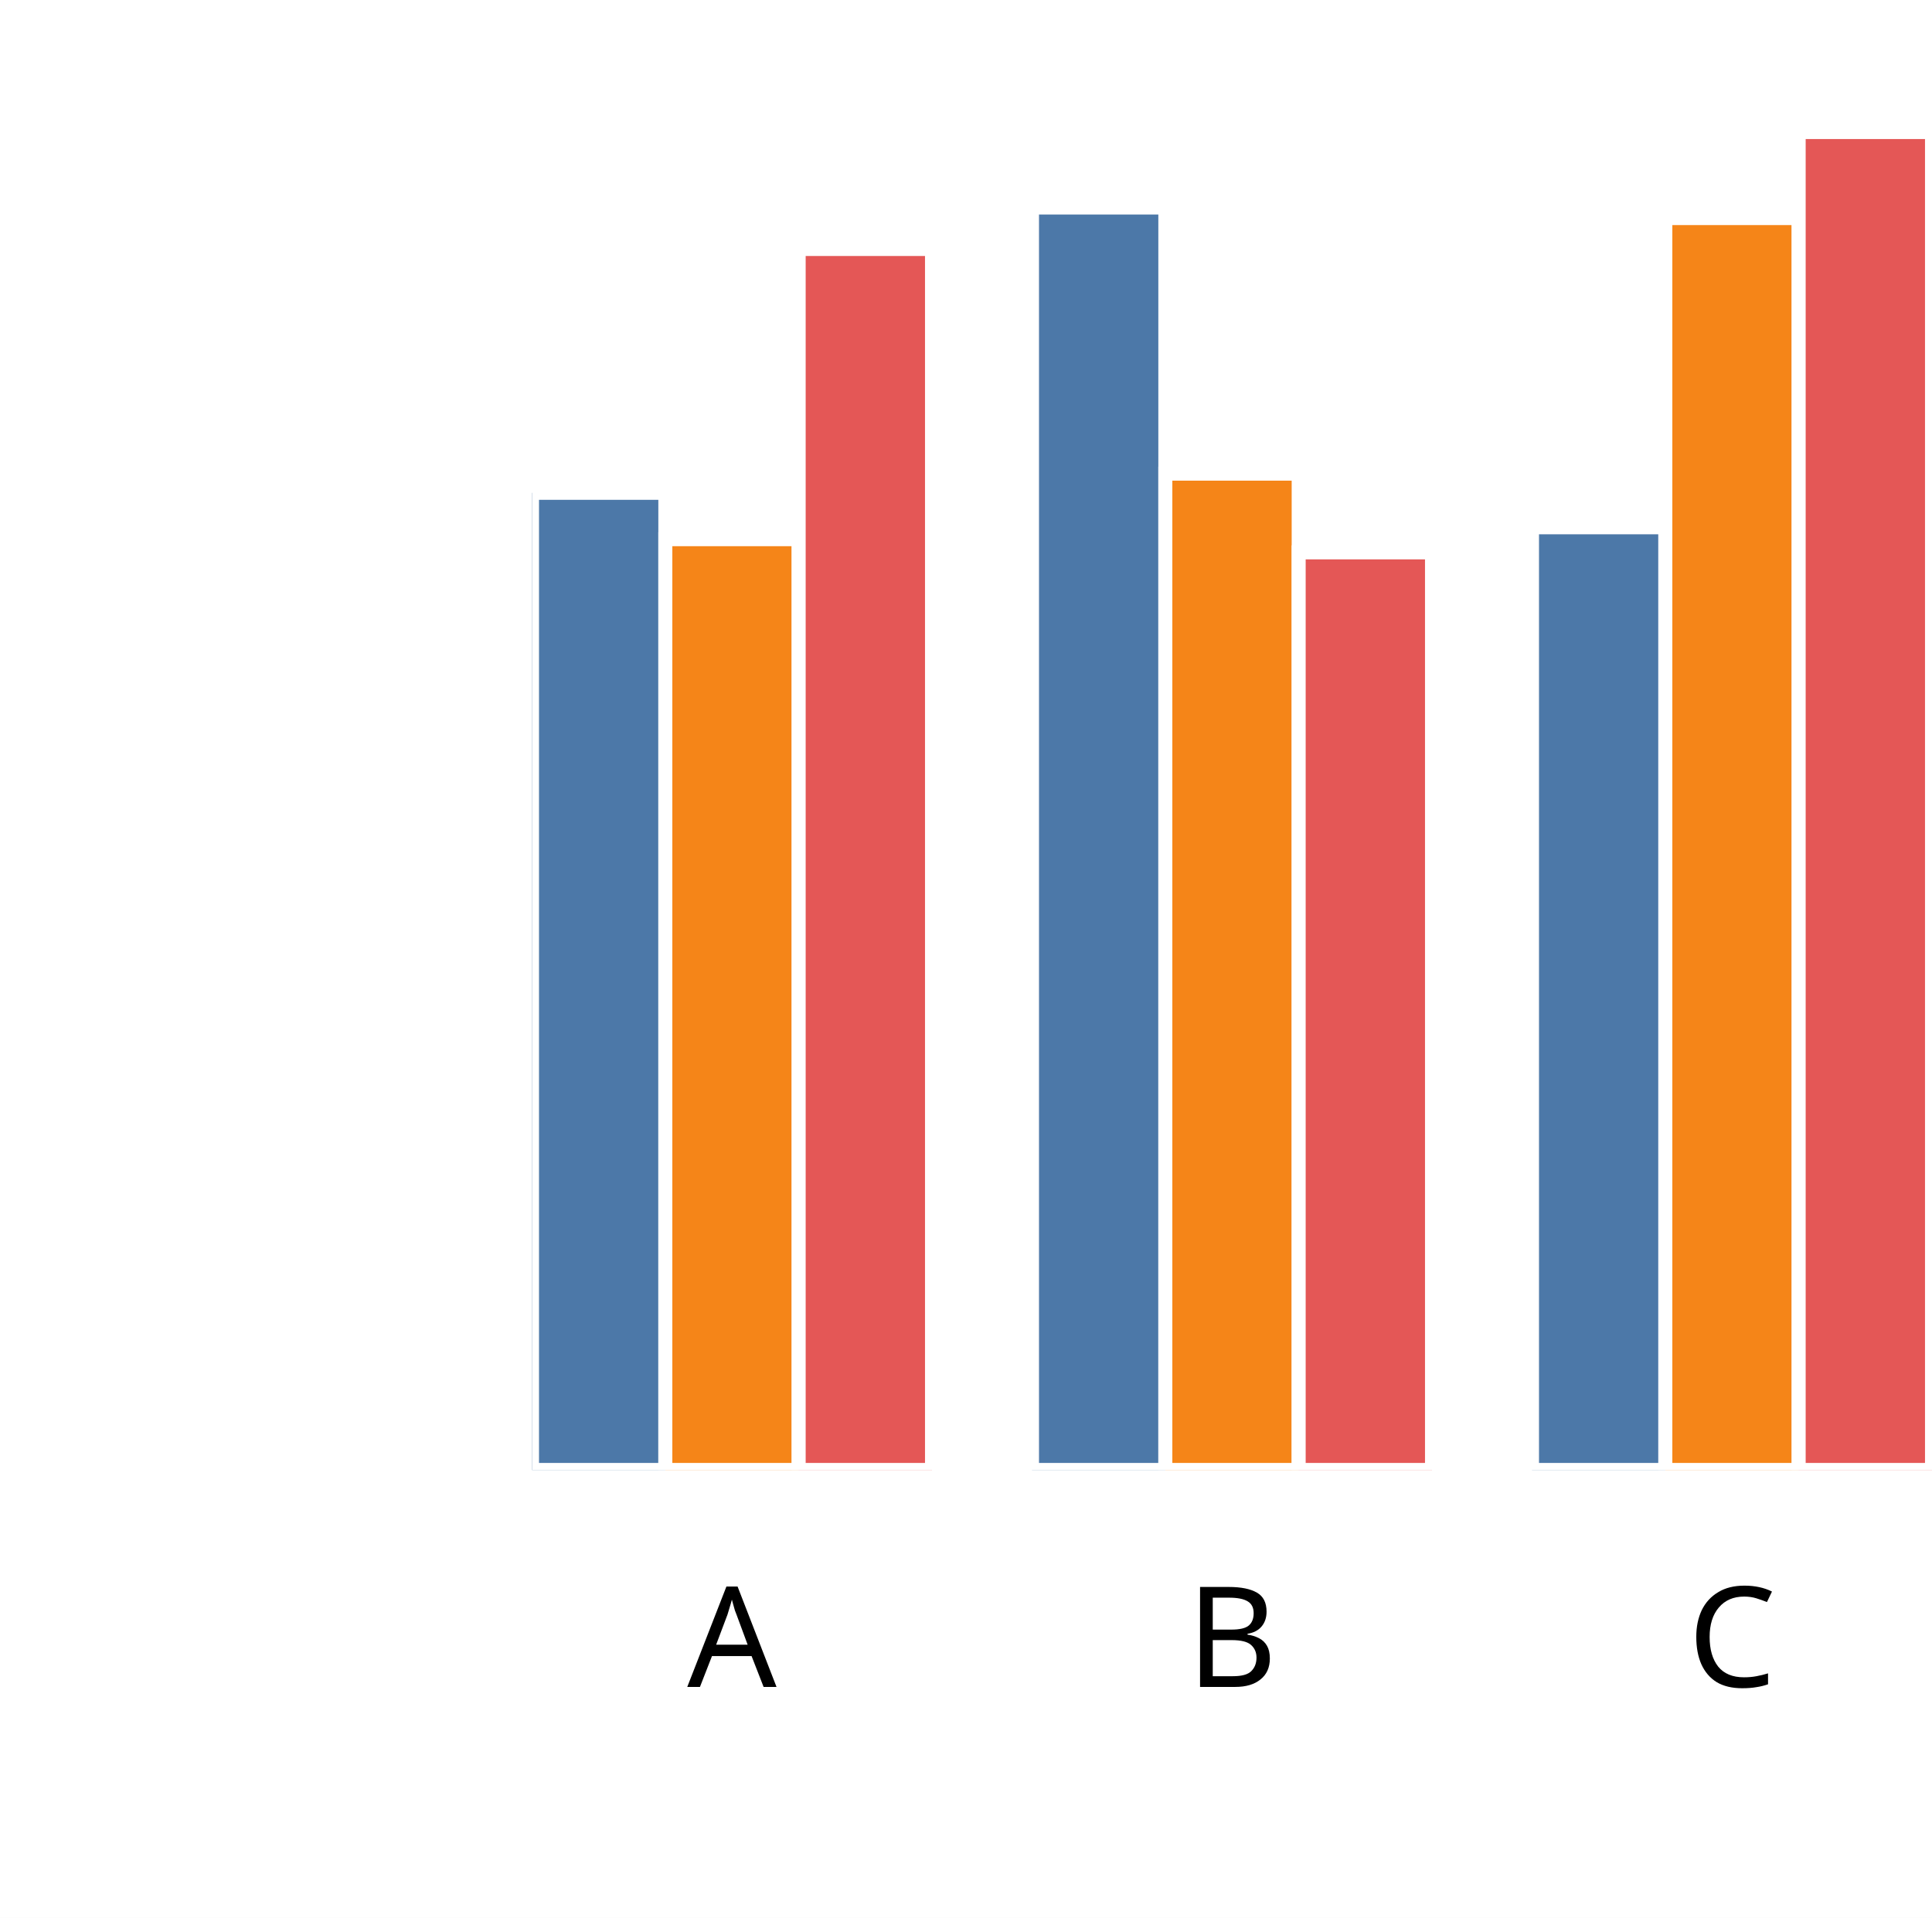
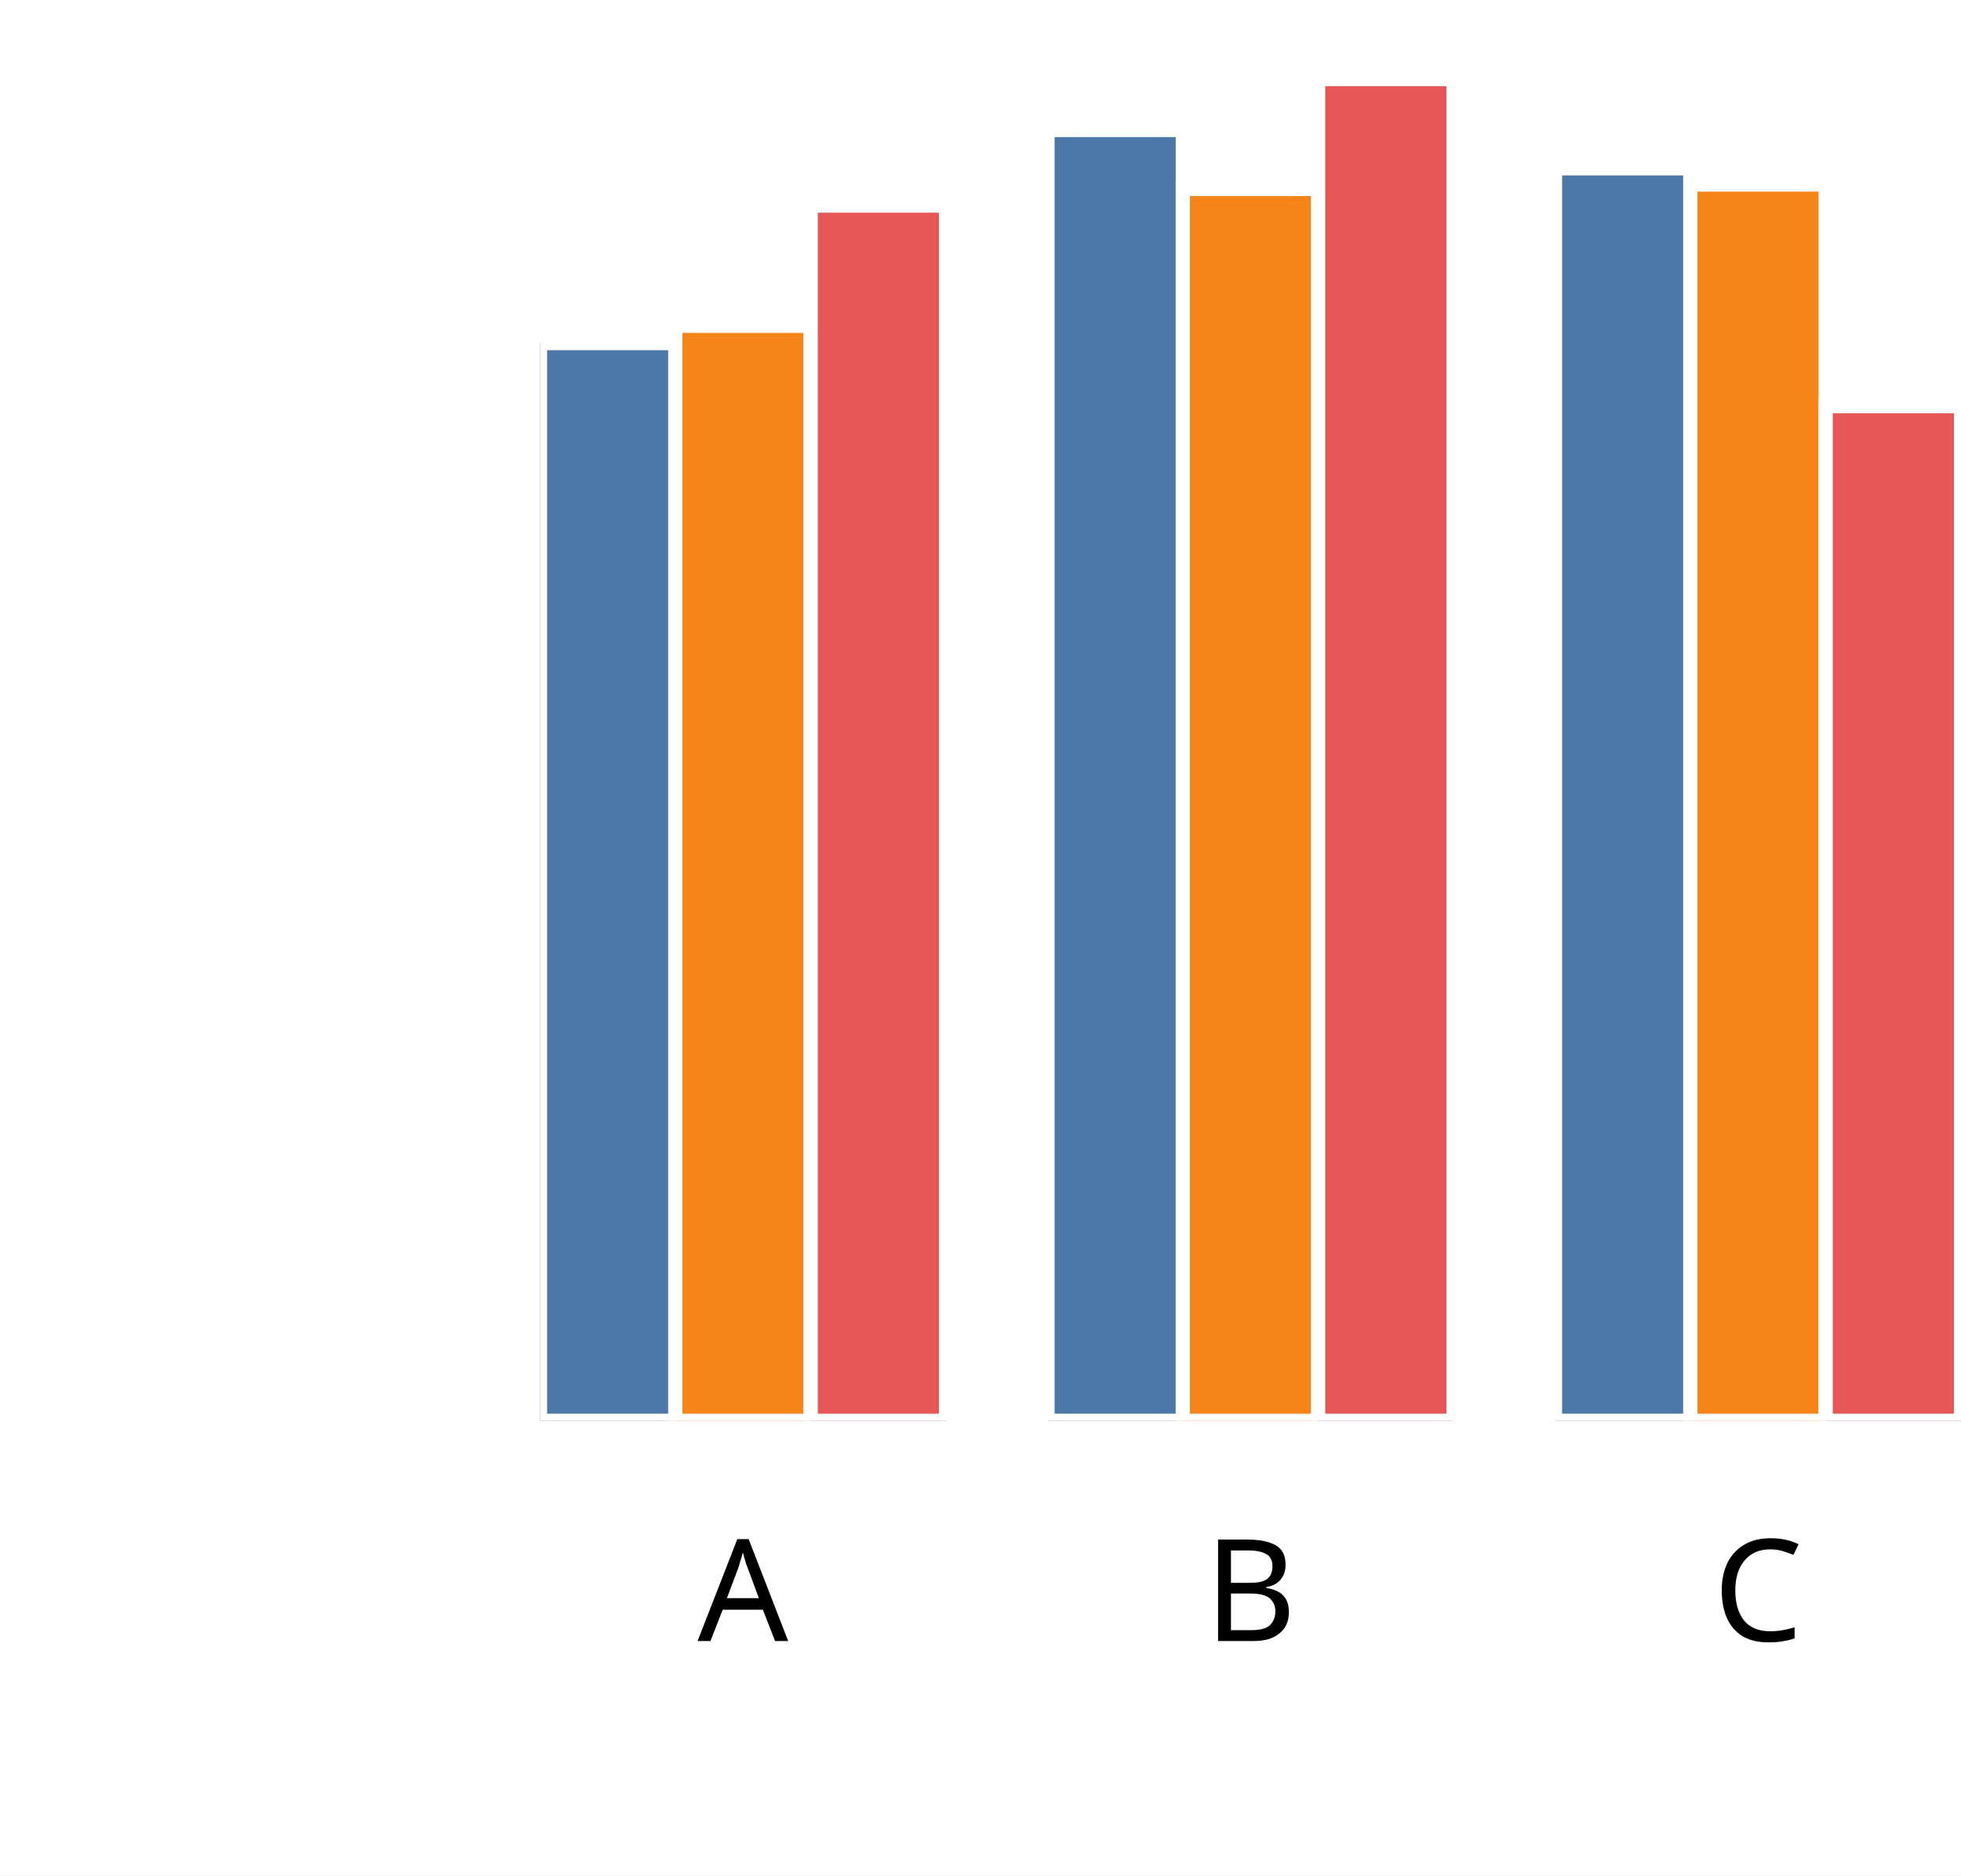
- <svg xmlns="http://www.w3.org/2000/svg" version="1.1" class="marks" width="138" height="137" viewBox="0 0 138 137">
-   <rect width="138" height="137" fill="white" />
-   <g fill="none" stroke-miterlimit="10" transform="translate(38,5)">
+ <svg xmlns="http://www.w3.org/2000/svg" version="1.1" class="marks" width="138" height="132" viewBox="0 0 138 132">
+   <rect width="138" height="132" fill="white" />
+   <g fill="none" stroke-miterlimit="10" transform="translate(38,0)">
    <g class="mark-group role-frame root" role="graphics-object" aria-roledescription="group mark container">
      <g transform="translate(0,0)">
        <path class="background" aria-hidden="true" d="M0,0h100v100h-100Z" />
        <g>
          <g class="mark-group role-axis" role="graphics-symbol" aria-roledescription="axis" aria-label="X-axis titled 'x' for a discrete scale with 3 values: A, B, C">
            <g transform="translate(0.5,100.5)">
              <path class="background" aria-hidden="true" d="M0,0h0v0h0Z" pointer-events="none" />
              <g>
                <g class="mark-rule role-axis-tick" pointer-events="none">
                  <line transform="translate(14,0)" x2="0" y2="5" stroke="white" stroke-width="1.01" opacity="1" />
                  <line transform="translate(50,0)" x2="0" y2="5" stroke="white" stroke-width="1.01" opacity="1" />
                  <line transform="translate(85,0)" x2="0" y2="5" stroke="white" stroke-width="1.01" opacity="1" />
                </g>
                <g class="mark-text role-axis-label" pointer-events="none">
                  <text text-anchor="middle" transform="translate(13.78571,15)" font-family="sans-serif" font-size="10px" font-style="normal" font-weight="400" fill="black" opacity="1">A</text>
                  <text text-anchor="middle" transform="translate(49.5,15)" font-family="sans-serif" font-size="10px" font-style="normal" font-weight="400" fill="black" opacity="1">B</text>
                  <text text-anchor="middle" transform="translate(85.21429,15)" font-family="sans-serif" font-size="10px" font-style="normal" font-weight="400" fill="black" opacity="1">C</text>
                </g>
                <g class="mark-text role-axis-title" pointer-events="none">
                  <text text-anchor="middle" transform="translate(50,30)" font-family="sans-serif" font-size="11px" font-style="normal" font-weight="400" fill="white" opacity="1">x</text>
                </g>
              </g>
              <path class="foreground" aria-hidden="true" d="" pointer-events="none" display="none" />
            </g>
          </g>
-           <g class="mark-group role-axis" role="graphics-symbol" aria-roledescription="axis" aria-label="Y-axis titled 'sum of y' for a linear scale with values from 0.0 to 2.0">
+           <g class="mark-group role-axis" role="graphics-symbol" aria-roledescription="axis" aria-label="Y-axis titled 'sum of y' for a linear scale with values from 0.0 to 1.8">
            <g transform="translate(0.5,0.5)">
              <path class="background" aria-hidden="true" d="M0,0h0v0h0Z" pointer-events="none" />
              <g>
                <g class="mark-rule role-axis-tick" pointer-events="none">
                  <line transform="translate(0,100)" x2="-5" y2="0" stroke="white" stroke-width="1.01" opacity="1" />
-                   <line transform="translate(0,75)" x2="-5" y2="0" stroke="white" stroke-width="1.01" opacity="1" />
-                   <line transform="translate(0,50)" x2="-5" y2="0" stroke="white" stroke-width="1.01" opacity="1" />
-                   <line transform="translate(0,25)" x2="-5" y2="0" stroke="white" stroke-width="1.01" opacity="1" />
-                   <line transform="translate(0,0)" x2="-5" y2="0" stroke="white" stroke-width="1.01" opacity="1" />
+                   <line transform="translate(0,72)" x2="-5" y2="0" stroke="white" stroke-width="1.01" opacity="1" />
+                   <line transform="translate(0,44)" x2="-5" y2="0" stroke="white" stroke-width="1.01" opacity="1" />
+                   <line transform="translate(0,17)" x2="-5" y2="0" stroke="white" stroke-width="1.01" opacity="1" />
                </g>
                <g class="mark-text role-axis-label" pointer-events="none">
                  <text text-anchor="end" transform="translate(-7,103)" font-family="sans-serif" font-size="10px" font-style="normal" font-weight="400" fill="white" opacity="1">0.0</text>
-                   <text text-anchor="end" transform="translate(-7,78)" font-family="sans-serif" font-size="10px" font-style="normal" font-weight="400" fill="white" opacity="1">0.5</text>
-                   <text text-anchor="end" transform="translate(-7,53)" font-family="sans-serif" font-size="10px" font-style="normal" font-weight="400" fill="white" opacity="1">1.0</text>
-                   <text text-anchor="end" transform="translate(-7,28)" font-family="sans-serif" font-size="10px" font-style="normal" font-weight="400" fill="white" opacity="1">1.5</text>
-                   <text text-anchor="end" transform="translate(-7,3)" font-family="sans-serif" font-size="10px" font-style="normal" font-weight="400" fill="white" opacity="1">2.0</text>
+                   <text text-anchor="end" transform="translate(-7,75.22222)" font-family="sans-serif" font-size="10px" font-style="normal" font-weight="400" fill="white" opacity="1">0.5</text>
+                   <text text-anchor="end" transform="translate(-7,47.44444)" font-family="sans-serif" font-size="10px" font-style="normal" font-weight="400" fill="white" opacity="1">1.0</text>
+                   <text text-anchor="end" transform="translate(-7,19.66667)" font-family="sans-serif" font-size="10px" font-style="normal" font-weight="400" fill="white" opacity="1">1.5</text>
                </g>
                <g class="mark-text role-axis-title" pointer-events="none">
                  <text text-anchor="middle" transform="translate(-26.90332,50) rotate(-90) translate(0,-2)" font-family="sans-serif" font-size="11px" font-style="normal" font-weight="400" fill="white" opacity="1">sum of y</text>
                </g>
              </g>
              <path class="foreground" aria-hidden="true" d="" pointer-events="none" display="none" />
            </g>
          </g>
          <g class="mark-group role-scope" clip-path="url(#clip1)" role="graphics-object" aria-roledescription="group mark container">
            <g transform="translate(0,0)">
              <path class="background" aria-hidden="true" d="M0,0h0v0h0Z" />
              <g>
                <g class="mark-rect role-mark" role="graphics-symbol" aria-roledescription="rect mark container">
-                   <path d="M1.7763568394002505e-15,30.204h9.524v69.796h-9.524Z" fill="#4c78a8" stroke="white" stroke-width="1" opacity="1" />
-                   <path d="M9.524,33.516h9.524v66.484h-9.524Z" fill="#f58518" stroke="white" stroke-width="1" opacity="1" />
-                   <path d="M19.048,12.784h9.524v87.216h-9.524Z" fill="#e45756" stroke="white" stroke-width="1" opacity="1" />
+                   <path d="M1.7763568394002505e-15,24.148h9.524v75.852h-9.524Z" fill="#4c78a8" stroke="white" stroke-width="1" opacity="1" />
+                   <path d="M9.524,22.931h9.524v77.069h-9.524Z" fill="#f58518" stroke="white" stroke-width="1" opacity="1" />
+                   <path d="M19.048,14.47h9.524v85.53h-9.524Z" fill="#e45756" stroke="white" stroke-width="1" opacity="1" />
                </g>
              </g>
              <path class="foreground" aria-hidden="true" d="" display="none" />
            </g>
            <g transform="translate(35.71429,0)">
              <path class="background" aria-hidden="true" d="M0,0h0v0h0Z" />
              <g>
                <g class="mark-rect role-mark" role="graphics-symbol" aria-roledescription="rect mark container">
-                   <path d="M1.7763568394002505e-15,9.822h9.524v90.178h-9.524Z" fill="#4c78a8" stroke="white" stroke-width="1" opacity="1" />
-                   <path d="M9.524,28.834h9.524v71.166h-9.524Z" fill="#f58518" stroke="white" stroke-width="1" opacity="1" />
-                   <path d="M19.048,34.457h9.524v65.543h-9.524Z" fill="#e45756" stroke="white" stroke-width="1" opacity="1" />
+                   <path d="M1.7763568394002505e-15,9.148h9.524v90.852h-9.524Z" fill="#4c78a8" stroke="white" stroke-width="1" opacity="1" />
+                   <path d="M9.524,13.301h9.524v86.699h-9.524Z" fill="#f58518" stroke="white" stroke-width="1" opacity="1" />
+                   <path d="M19.048,5.565h9.524v94.435h-9.524Z" fill="#e45756" stroke="white" stroke-width="1" opacity="1" />
                </g>
              </g>
              <path class="foreground" aria-hidden="true" d="" display="none" />
            </g>
            <g transform="translate(71.42857,0)">
              <path class="background" aria-hidden="true" d="M0,0h0v0h0Z" />
              <g>
                <g class="mark-rect role-mark" role="graphics-symbol" aria-roledescription="rect mark container">
-                   <path d="M1.7763568394002505e-15,32.664h9.524v67.336h-9.524Z" fill="#4c78a8" stroke="white" stroke-width="1" opacity="1" />
-                   <path d="M9.524,10.579h9.524v89.421h-9.524Z" fill="#f58518" stroke="white" stroke-width="1" opacity="1" />
-                   <path d="M19.048,4.433h9.524v95.567h-9.524Z" fill="#e45756" stroke="white" stroke-width="1" opacity="1" />
+                   <path d="M1.7763568394002505e-15,11.847h9.524v88.153h-9.524Z" fill="#4c78a8" stroke="white" stroke-width="1" opacity="1" />
+                   <path d="M9.524,12.986h9.524v87.014h-9.524Z" fill="#f58518" stroke="white" stroke-width="1" opacity="1" />
+                   <path d="M19.048,28.586h9.524v71.414h-9.524Z" fill="#e45756" stroke="white" stroke-width="1" opacity="1" />
                </g>
              </g>
              <path class="foreground" aria-hidden="true" d="" display="none" />
            </g>
          </g>
        </g>
        <path class="foreground" aria-hidden="true" d="" display="none" />
      </g>
    </g>
  </g>
  <defs>
    <clipPath id="clip1">
      <rect x="0" y="0" width="100" height="100" />
    </clipPath>
  </defs>
</svg>
